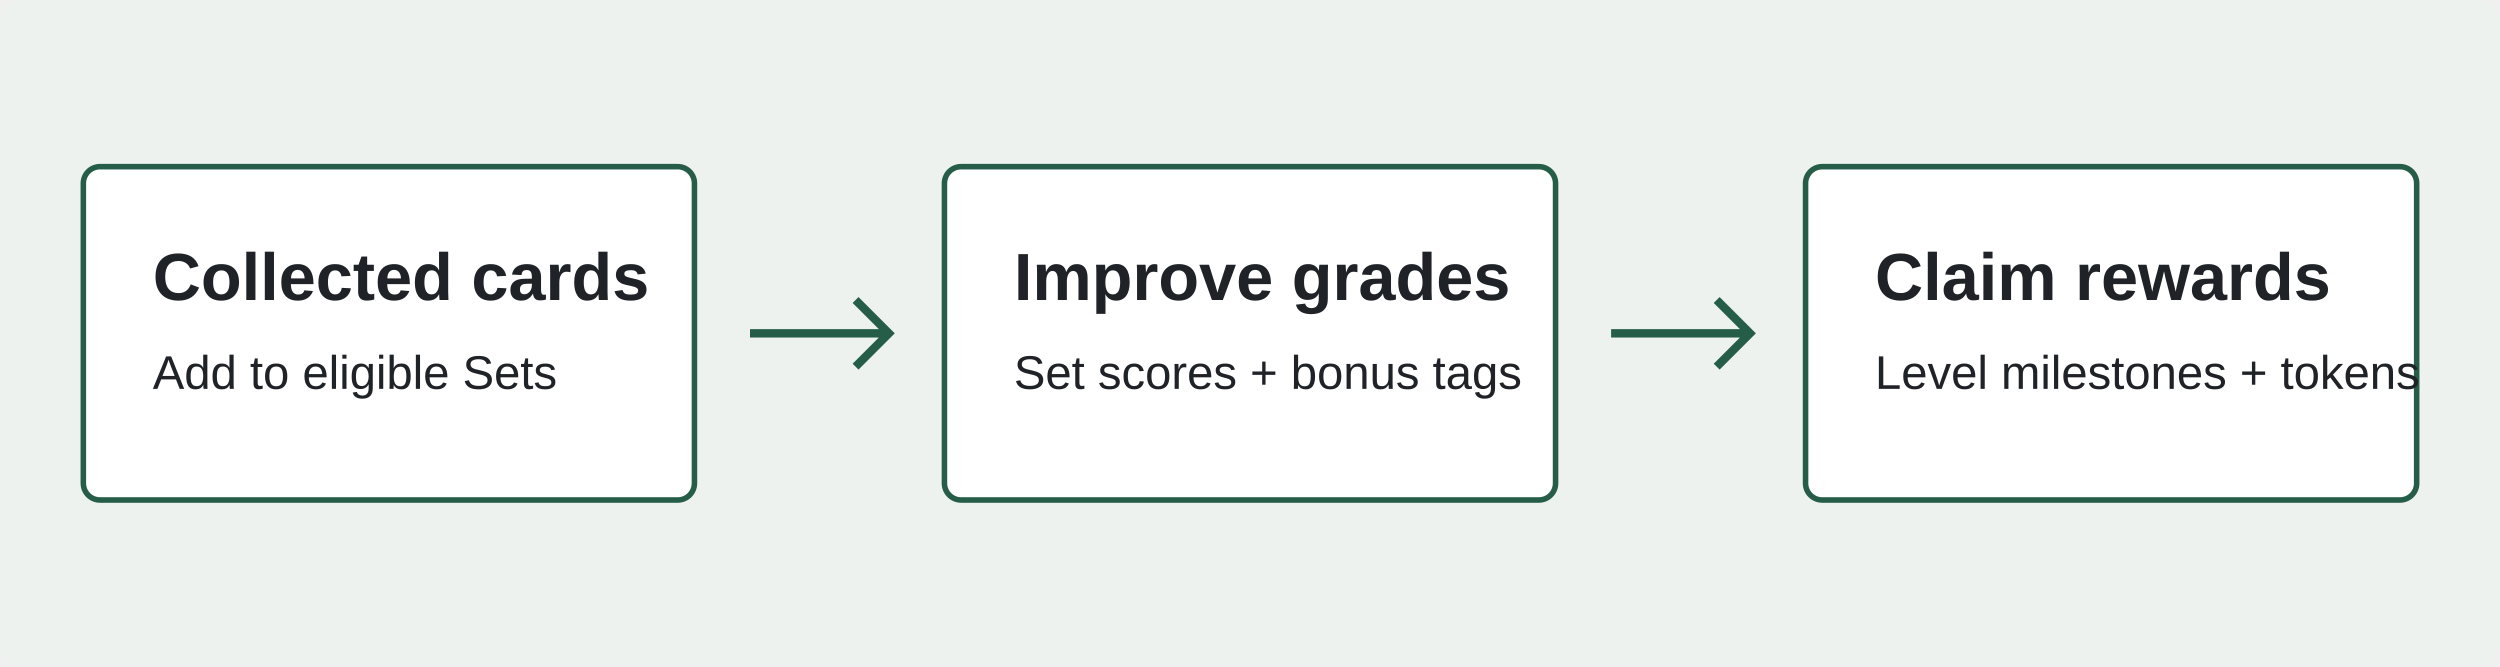
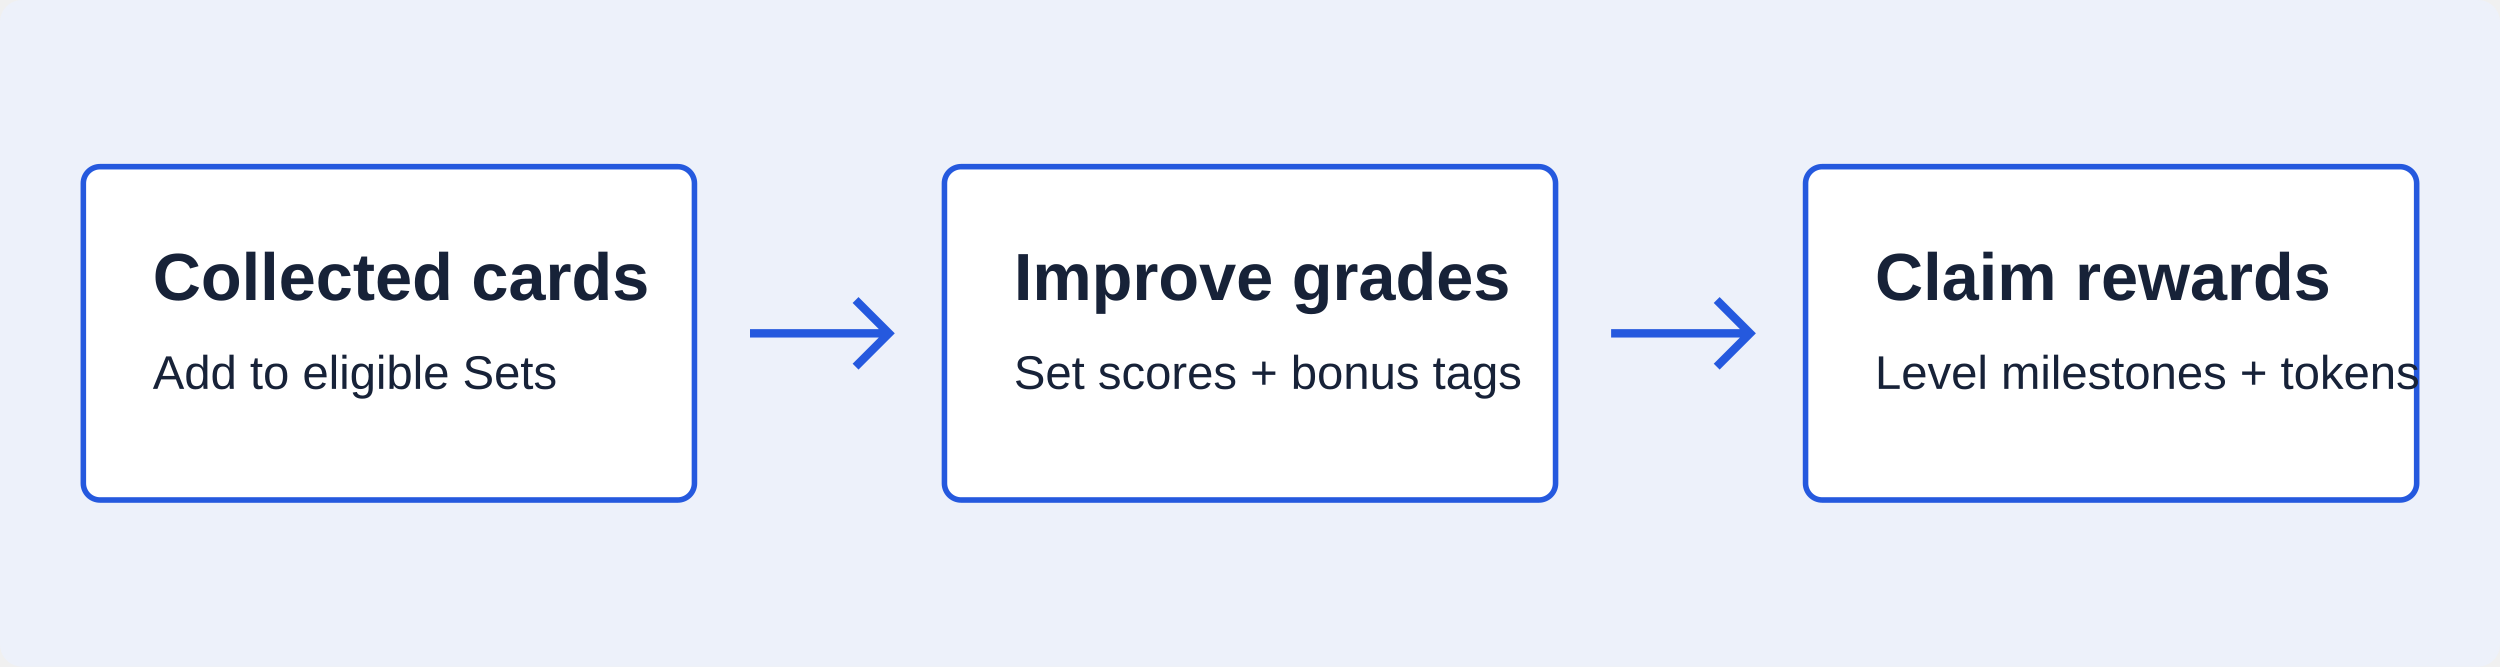
<svg xmlns="http://www.w3.org/2000/svg" viewBox="0 0 900 240" width="900" height="240">
-   <rect width="900" height="240" rx="8" fill="#edf2ef" />
-   <g font-family="Arial,sans-serif" fill="#1f2327">
-     <g stroke="#255d48" stroke-width="2" fill="white">
+   <rect width="900" height="240" rx="8" fill="#edf1fa" />
+   <g font-family="Arial,sans-serif" fill="#172238">
+     <g stroke="#2559de" stroke-width="2" fill="white">
      <rect x="30" y="60" width="220" height="120" rx="6" />
      <rect x="340" y="60" width="220" height="120" rx="6" />
      <rect x="650" y="60" width="220" height="120" rx="6" />
    </g>
    <g font-size="24" font-weight="bold">
      <text x="55" y="108">Collected cards</text>
      <text x="365" y="108">Improve grades</text>
      <text x="675" y="108">Claim rewards</text>
    </g>
    <g font-size="17">
      <text x="55" y="140">Add to eligible Sets</text>
      <text x="365" y="140">Set scores + bonus tags</text>
      <text x="675" y="140">Level milestones + tokens</text>
    </g>
  </g>
-   <g stroke="#255d48" stroke-width="3" fill="none">
+   <g stroke="#2559de" stroke-width="3" fill="none">
    <path d="M270 120h50m-12-12 12 12-12 12M580 120h50m-12-12 12 12-12 12" />
  </g>
</svg>
